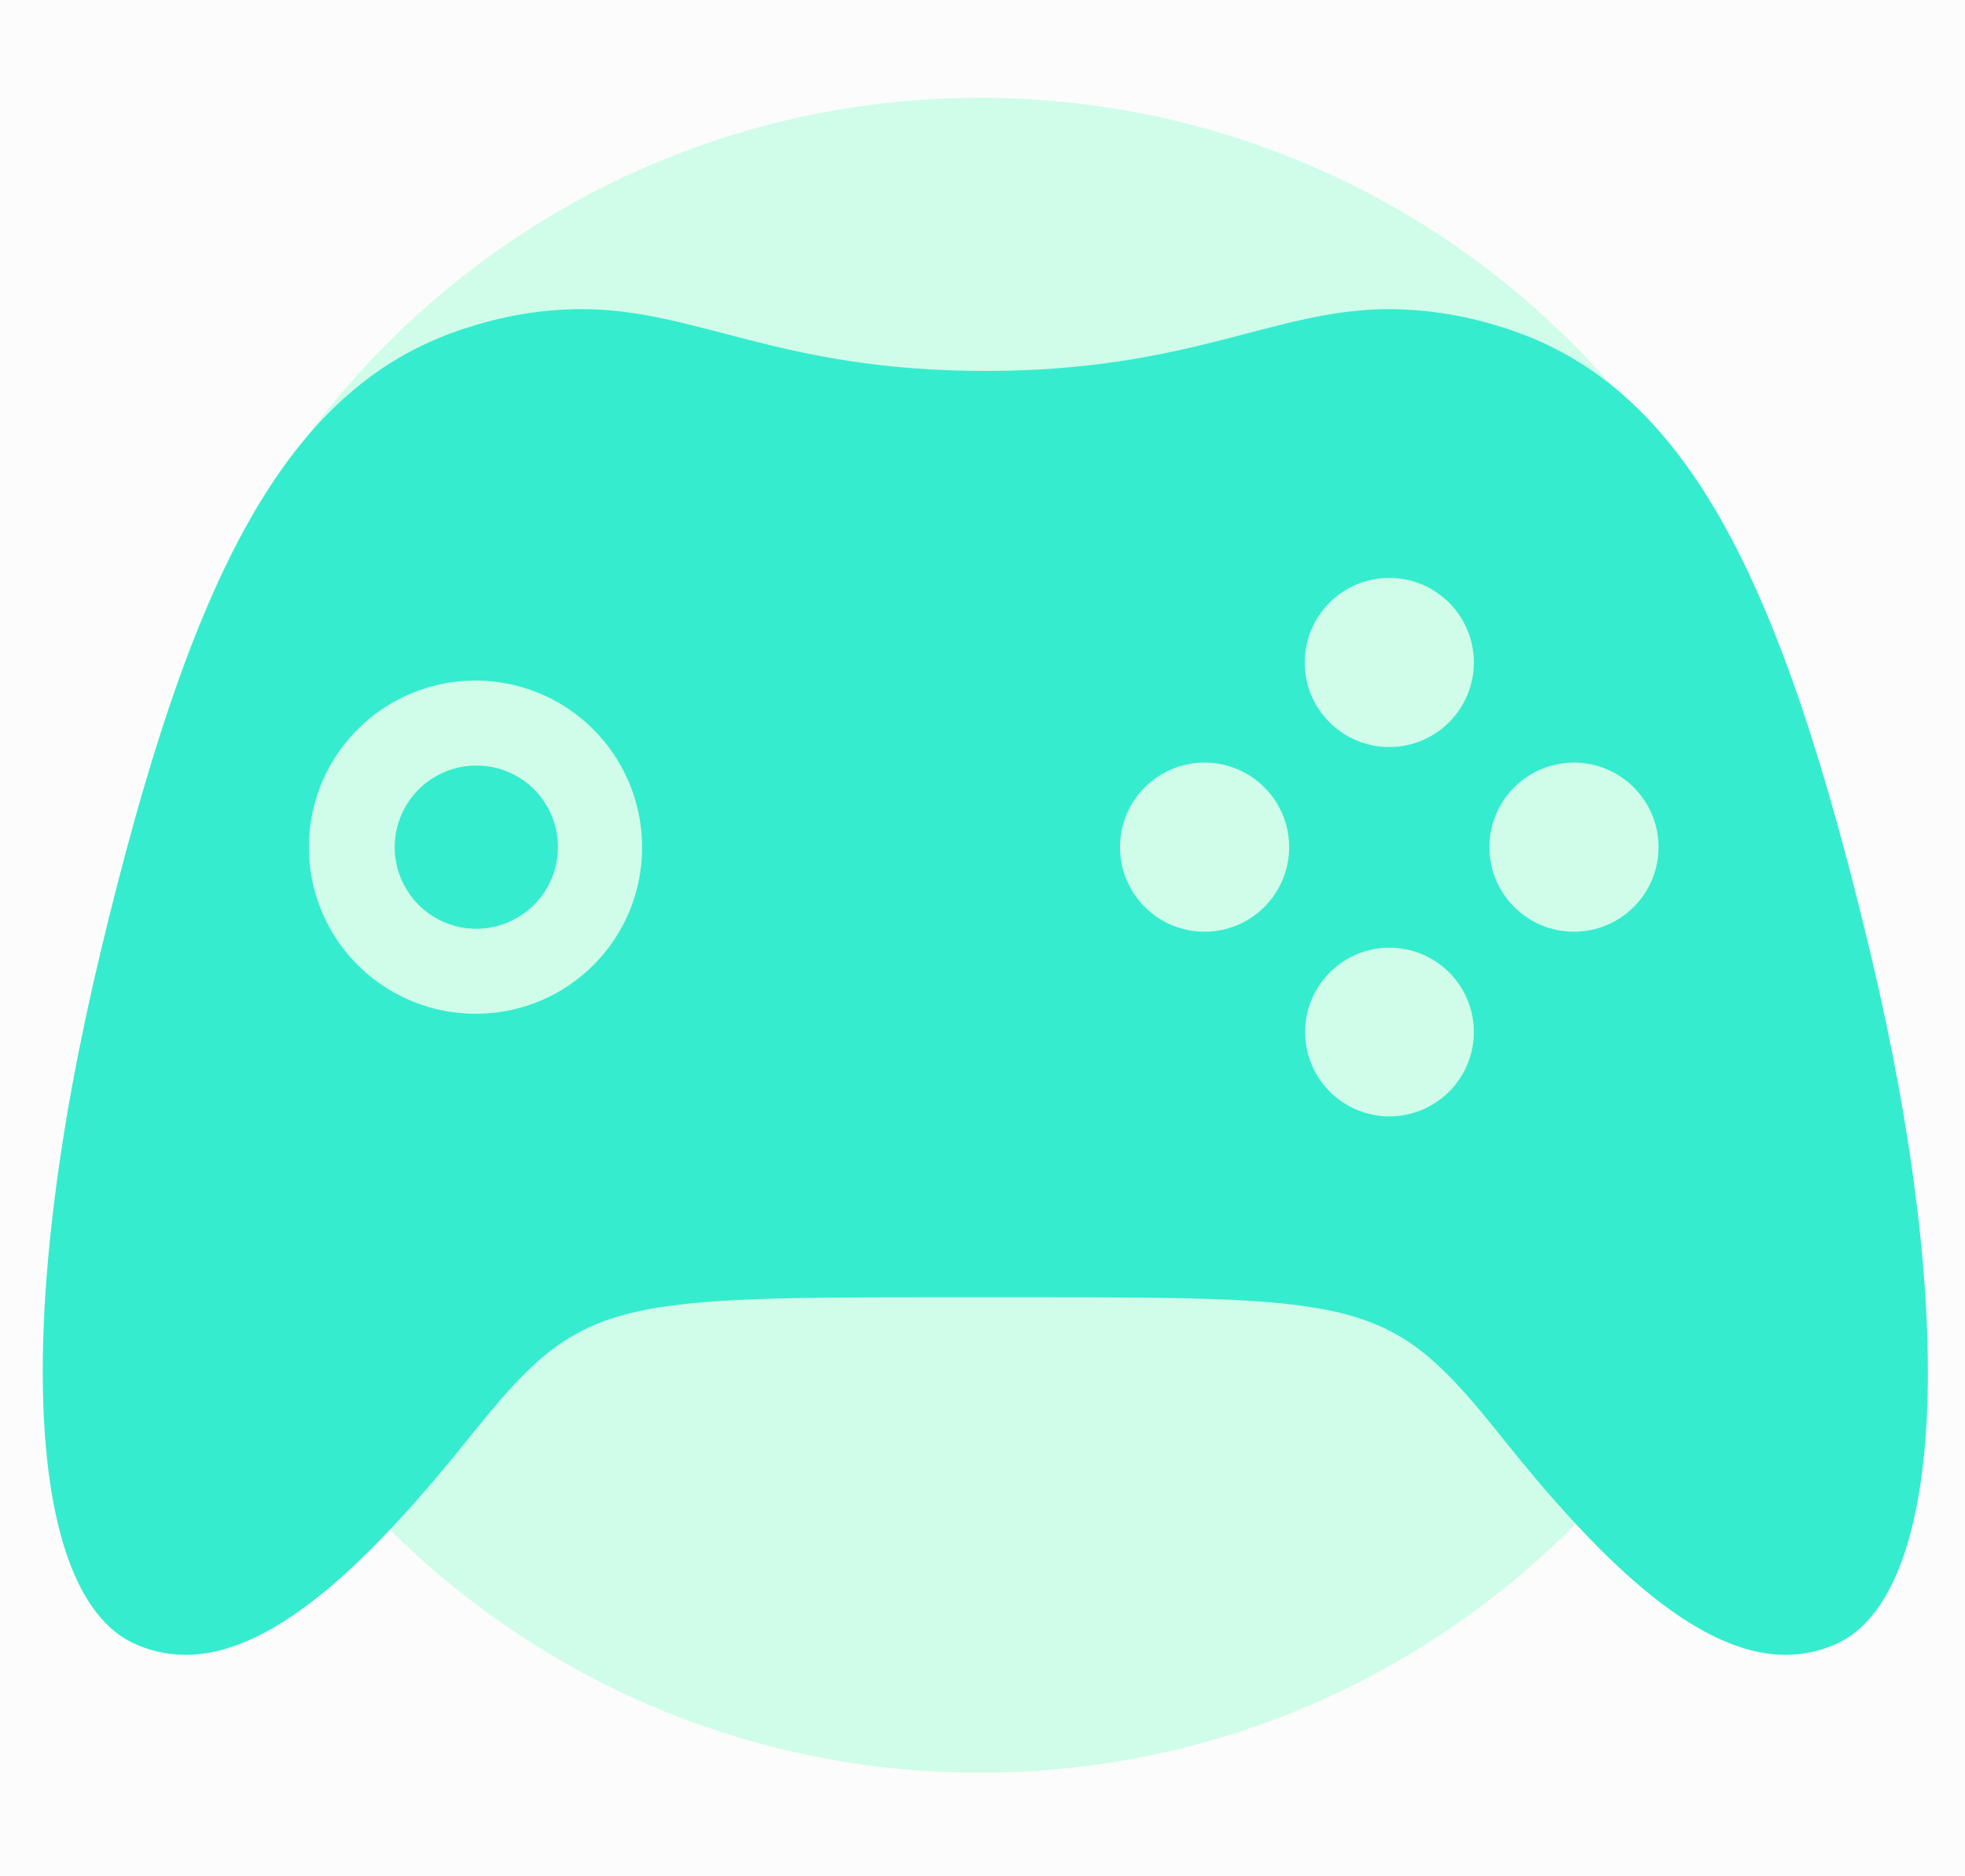
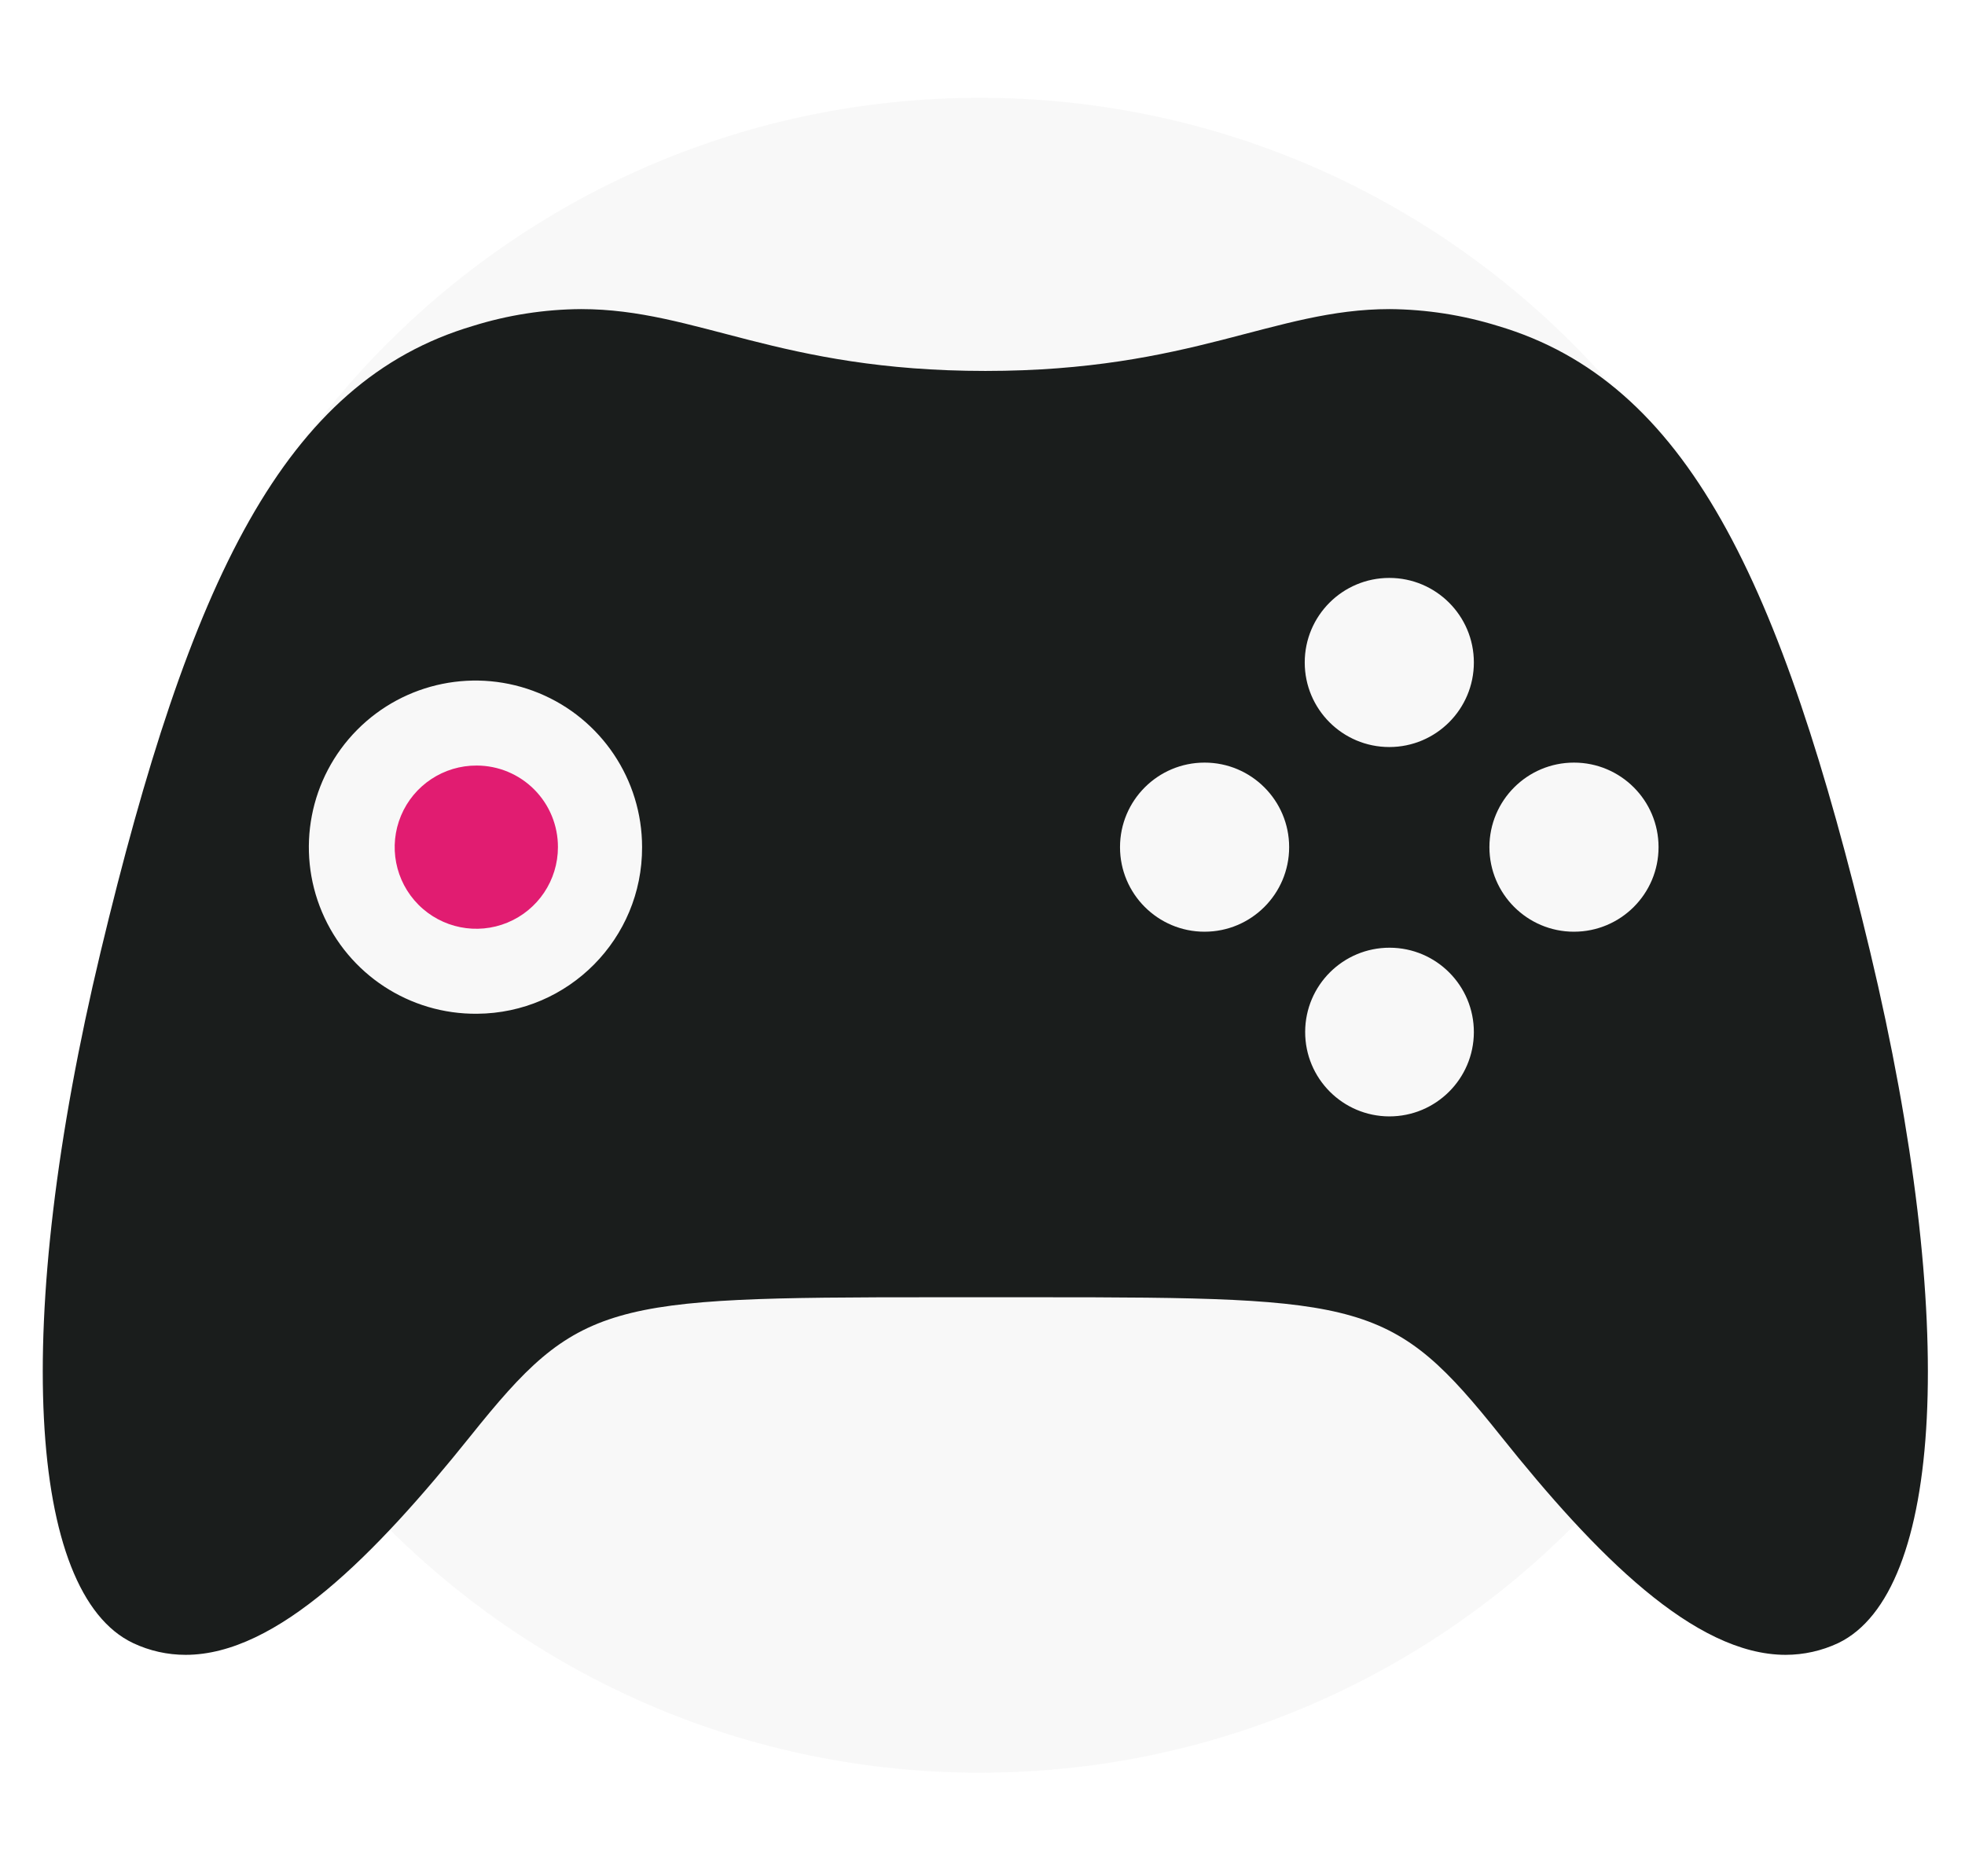
- <svg xmlns="http://www.w3.org/2000/svg" width="221" height="211" viewBox="0 0 221 211">
-   <g id="Group_337" data-name="Group 337" transform="translate(-3029 706)">
-     <rect id="Rectangle_226" data-name="Rectangle 226" width="221" height="211" transform="translate(3029 -706)" fill="#fcfcfc" />
-     <circle id="Ellipse_9" data-name="Ellipse 9" cx="94.198" cy="94.198" r="94.198" transform="translate(3045 -695)" fill="#63ffbb" opacity="0.3" />
-     <g id="Icon_ionic-logo-game-controller-b" data-name="Icon ionic-logo-game-controller-b" transform="translate(3031.562 -677.99)">
-       <path id="Path_26" data-name="Path 26" d="M17.275,14.386a9.18,9.18,0,1,0,9.132,9.18A9.148,9.148,0,0,0,17.275,14.386Z" transform="translate(33.78 43.712)" fill="#36ecce" />
-       <path id="Path_27" data-name="Path 27" d="M207.773,79.06C197.742,37.183,187.143,14.943,165.9,8.65a42.208,42.208,0,0,0-12.161-1.893c-13.06,0-22.192,6.956-45.473,6.956S75.849,6.757,62.789,6.757A41.74,41.74,0,0,0,50.629,8.65C29.382,14.943,18.783,37.23,8.752,79.06-1.28,120.937.565,151.173,12.4,156.8a13.8,13.8,0,0,0,5.915,1.325c10.268,0,21.341-11.262,32.035-24.606,12.161-15.189,15.189-15.615,52.192-15.615h11.5c36.956,0,40.031.379,52.192,15.615,10.647,13.344,21.767,24.606,32.035,24.606a13.959,13.959,0,0,0,5.915-1.325C215.96,151.126,217.758,120.889,207.773,79.06ZM51.1,86.016A18.739,18.739,0,1,1,69.651,67.277,18.681,18.681,0,0,1,51.1,86.016Zm81.814-9.227a9.511,9.511,0,1,1,9.511-9.511A9.512,9.512,0,0,1,132.915,76.788Zm20.773,20.773A9.487,9.487,0,1,1,163.2,88.1,9.5,9.5,0,0,1,153.688,97.561Zm0-41.546A9.511,9.511,0,1,1,163.2,46.5,9.512,9.512,0,0,1,153.688,56.016Zm20.773,20.773a9.511,9.511,0,1,1,9.511-9.511A9.512,9.512,0,0,1,174.461,76.788Z" transform="translate(0 0)" fill="#36ecce" />
-     </g>
+ <svg xmlns="http://www.w3.org/2000/svg" id="gamer" width="221" height="211" viewBox="0 0 221 211">
+   <rect id="Rectangle_226" data-name="Rectangle 226" width="221" height="211" fill="none" />
+   <circle id="Ellipse_9" data-name="Ellipse 9" cx="94.198" cy="94.198" r="94.198" transform="translate(16 11)" fill="#e9e9e9" opacity="0.3" />
+   <g id="Icon_ionic-logo-game-controller-b" data-name="Icon ionic-logo-game-controller-b" transform="translate(2.563 28.01)">
+     <path id="Path_26" data-name="Path 26" d="M17.275,14.386a9.18,9.18,0,1,0,9.132,9.18A9.148,9.148,0,0,0,17.275,14.386Z" transform="translate(33.78 43.712)" fill="#e11c71" />
+     <path id="Path_27" data-name="Path 27" d="M207.773,79.06C197.742,37.183,187.143,14.943,165.9,8.65a42.208,42.208,0,0,0-12.161-1.893c-13.06,0-22.192,6.956-45.473,6.956S75.849,6.757,62.789,6.757A41.74,41.74,0,0,0,50.629,8.65C29.382,14.943,18.783,37.23,8.752,79.06-1.28,120.937.565,151.173,12.4,156.8a13.8,13.8,0,0,0,5.915,1.325c10.268,0,21.341-11.262,32.035-24.606,12.161-15.189,15.189-15.615,52.192-15.615h11.5c36.956,0,40.031.379,52.192,15.615,10.647,13.344,21.767,24.606,32.035,24.606a13.959,13.959,0,0,0,5.915-1.325C215.96,151.126,217.758,120.889,207.773,79.06ZM51.1,86.016A18.739,18.739,0,1,1,69.651,67.277,18.681,18.681,0,0,1,51.1,86.016Zm81.814-9.227a9.511,9.511,0,1,1,9.511-9.511A9.512,9.512,0,0,1,132.915,76.788Zm20.773,20.773A9.487,9.487,0,1,1,163.2,88.1,9.5,9.5,0,0,1,153.688,97.561Zm0-41.546A9.511,9.511,0,1,1,163.2,46.5,9.512,9.512,0,0,1,153.688,56.016Zm20.773,20.773a9.511,9.511,0,1,1,9.511-9.511A9.512,9.512,0,0,1,174.461,76.788Z" transform="translate(0 0)" fill="#1a1d1c" />
  </g>
</svg>
